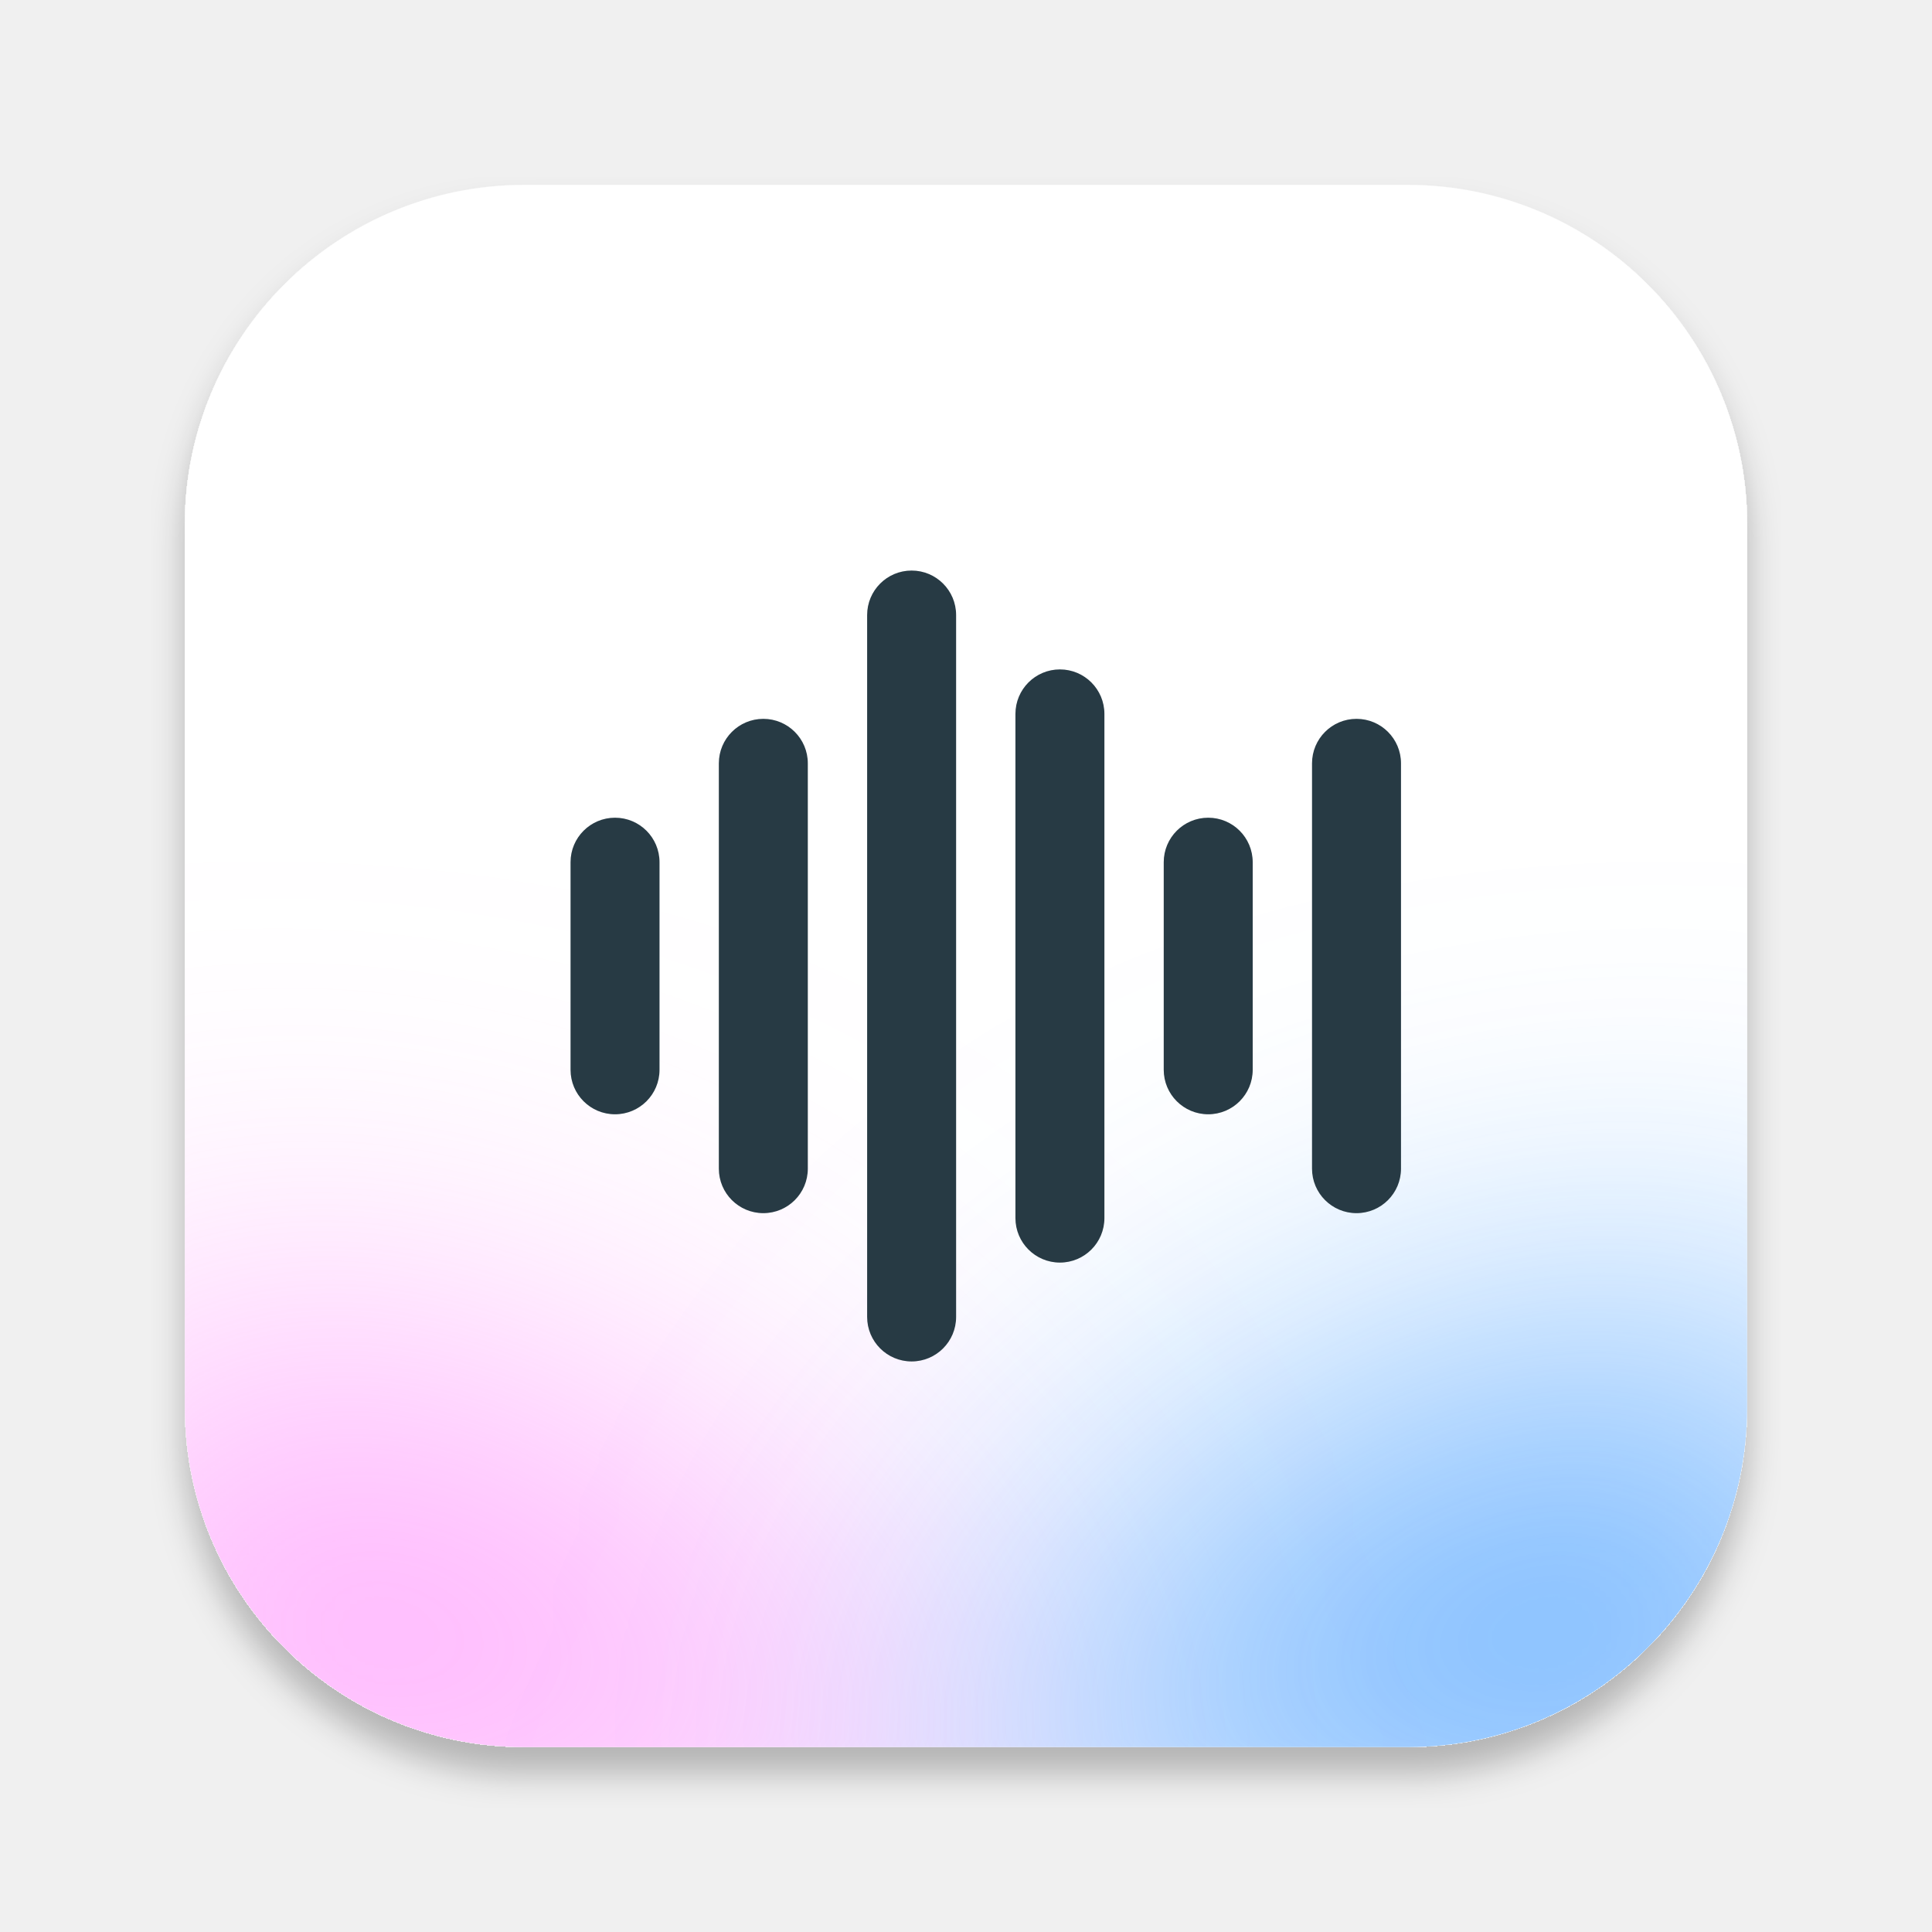
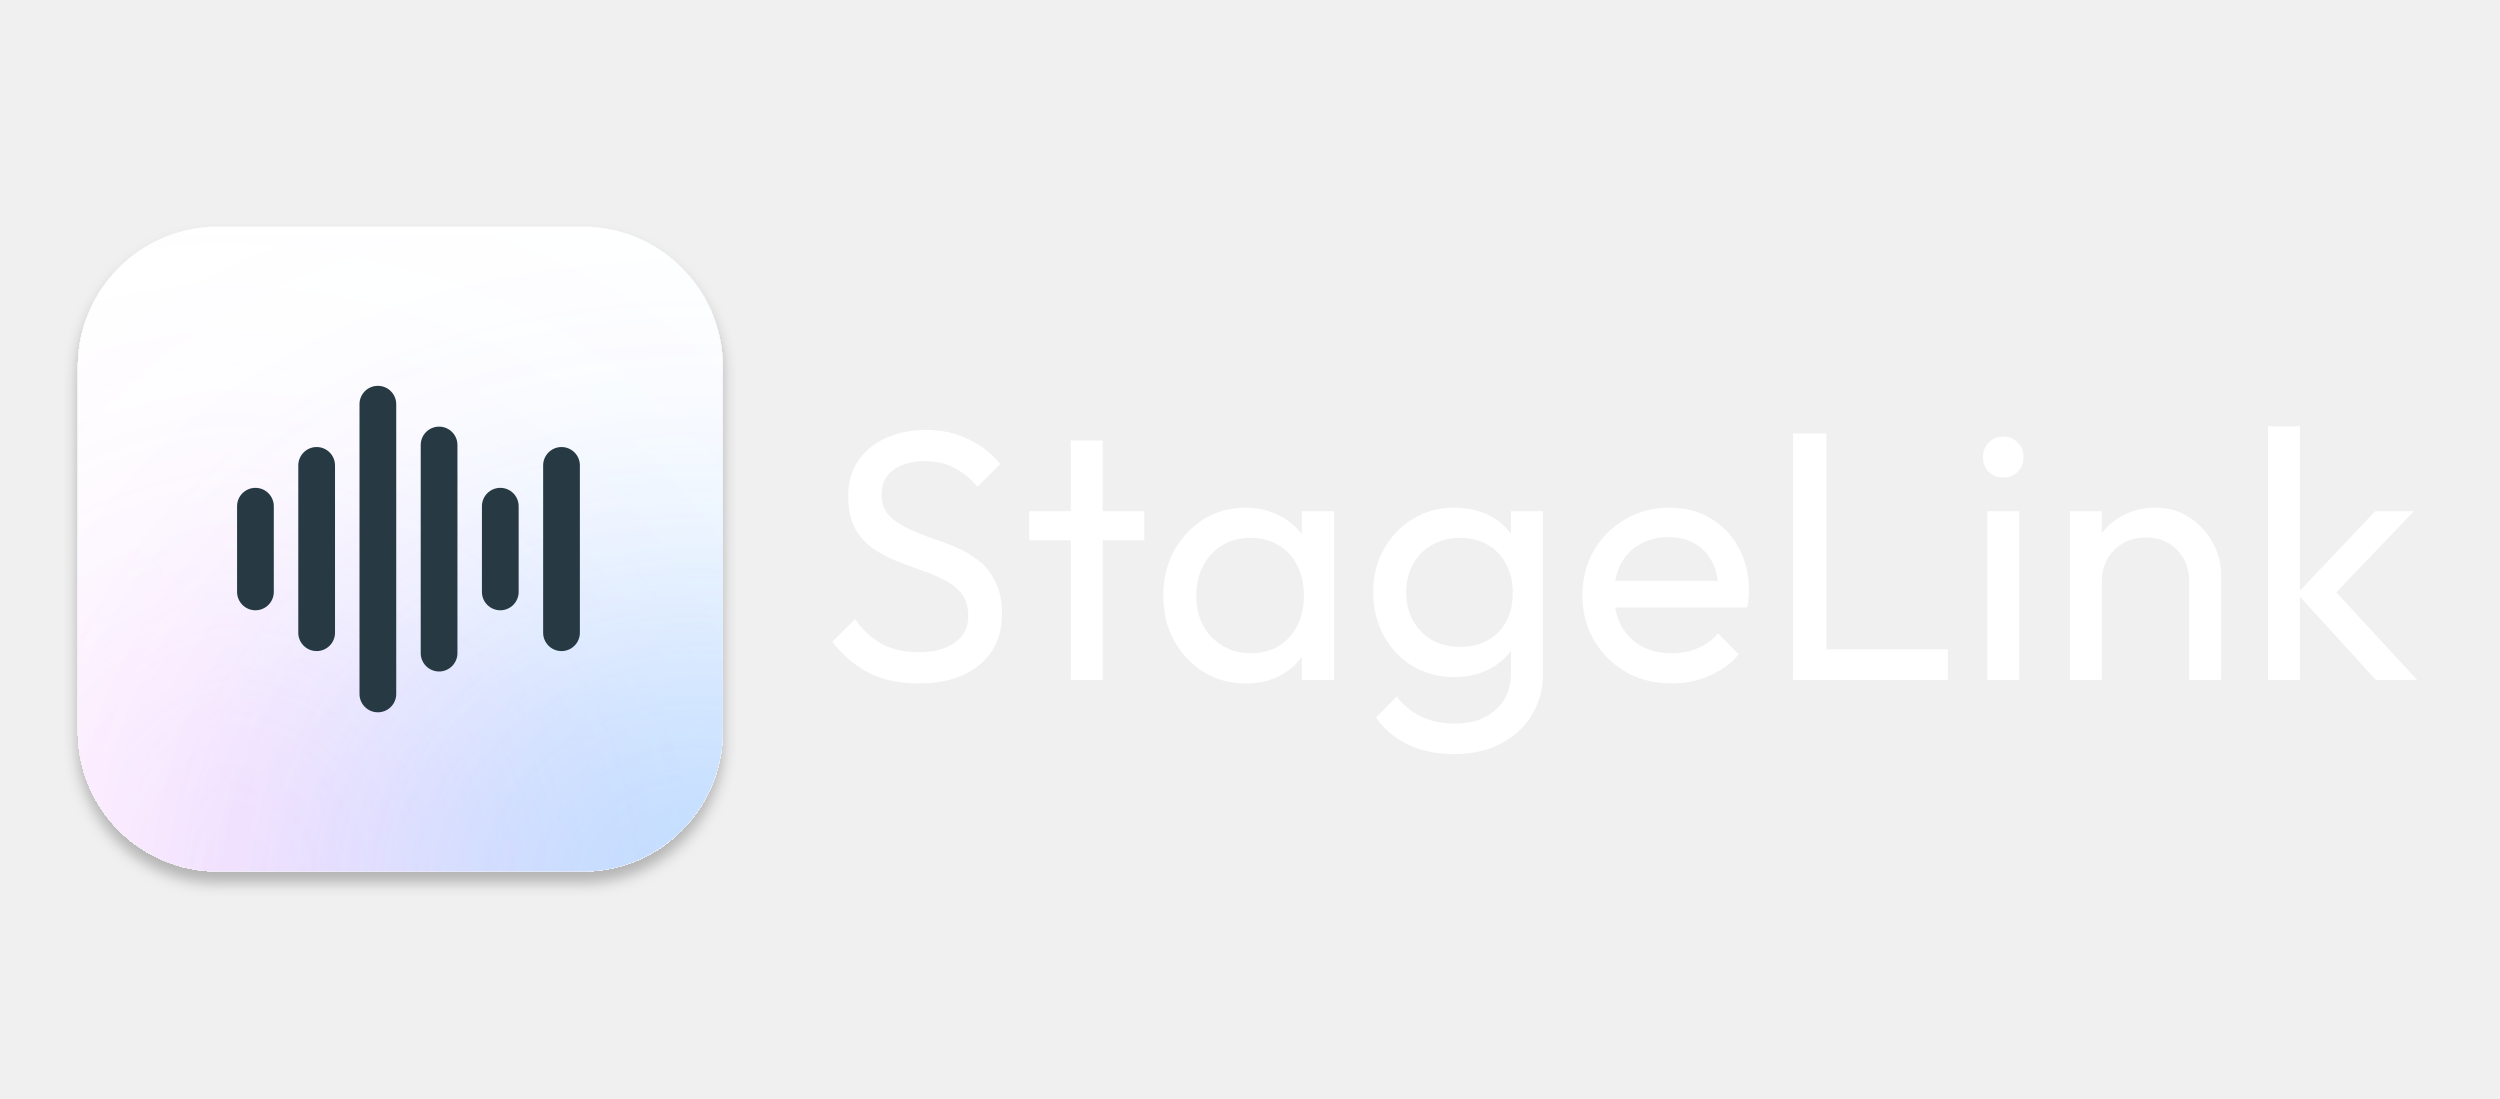
- <svg xmlns="http://www.w3.org/2000/svg" width="1024" height="1024" viewBox="0 0 1024 1024" fill="none">
-   <g filter="url(#filter0_d_86_129)">
-     <rect x="98" y="98" width="828" height="828" rx="180" fill="white" />
+ <svg xmlns="http://www.w3.org/2000/svg" width="3210" height="1410" viewBox="0 0 3210 1410" fill="none">
+   <g filter="url(#filter0_d_1_18)">
+     <rect x="100" y="291" width="828" height="828" rx="180" fill="white" />
  </g>
-   <mask id="mask0_86_129" style="mask-type:alpha" maskUnits="userSpaceOnUse" x="98" y="98" width="828" height="828">
-     <rect x="98" y="98" width="828" height="828" rx="180" fill="white" />
+   <mask id="mask0_1_18" style="mask-type:alpha" maskUnits="userSpaceOnUse" x="100" y="291" width="828" height="828">
+     <rect x="100" y="291" width="828" height="828" rx="180" fill="white" />
  </mask>
-   <g mask="url(#mask0_86_129)">
-     <g opacity="0.5" filter="url(#filter1_f_86_129)">
-       <circle cx="130" cy="1108" r="400" fill="#FF61FC" />
+   <g mask="url(#mask0_1_18)">
+     <g opacity="0.5" filter="url(#filter1_f_1_18)">
+       <circle cx="132" cy="1301" r="400" fill="#FF61FC" />
    </g>
  </g>
-   <mask id="mask1_86_129" style="mask-type:alpha" maskUnits="userSpaceOnUse" x="98" y="98" width="828" height="828">
-     <rect x="98" y="98" width="828" height="828" rx="180" fill="white" />
+   <mask id="mask1_1_18" style="mask-type:alpha" maskUnits="userSpaceOnUse" x="100" y="291" width="828" height="828">
+     <rect x="100" y="291" width="828" height="828" rx="180" fill="white" />
  </mask>
-   <g mask="url(#mask1_86_129)">
-     <g opacity="0.6" filter="url(#filter2_f_86_129)">
-       <circle cx="894" cy="1108" r="400" fill="#1785FF" />
+   <g mask="url(#mask1_1_18)">
+     <g opacity="0.6" filter="url(#filter2_f_1_18)">
+       <circle cx="896" cy="1301" r="400" fill="#1785FF" />
    </g>
  </g>
-   <path d="M349.56 456.98C349.56 443.957 339.003 433.4 325.98 433.4C312.958 433.4 302.4 443.957 302.4 456.98V567.02C302.4 580.043 312.958 590.6 325.98 590.6C339.003 590.6 349.56 580.043 349.56 567.02V456.98Z" fill="#273A44" />
-   <path d="M428.16 404.58C428.16 391.557 417.603 381 404.58 381C391.557 381 381 391.557 381 404.58V619.42C381 632.443 391.557 643 404.58 643C417.603 643 428.16 632.443 428.16 619.42V404.58Z" fill="#273A44" />
-   <path d="M506.76 325.98C506.76 312.957 496.202 302.4 483.18 302.4C470.157 302.4 459.6 312.957 459.6 325.98V698.02C459.6 711.043 470.157 721.6 483.18 721.6C496.202 721.6 506.76 711.043 506.76 698.02V325.98Z" fill="#273A44" />
-   <path d="M585.36 378.38C585.36 365.357 574.803 354.8 561.78 354.8C548.757 354.8 538.2 365.357 538.2 378.38V645.62C538.2 658.643 548.757 669.2 561.78 669.2C574.803 669.2 585.36 658.643 585.36 645.62V378.38Z" fill="#273A44" />
-   <path d="M663.96 456.98C663.96 443.957 653.403 433.4 640.38 433.4C627.357 433.4 616.8 443.957 616.8 456.98V567.02C616.8 580.043 627.357 590.6 640.38 590.6C653.403 590.6 663.96 580.043 663.96 567.02V456.98Z" fill="#273A44" />
-   <path d="M742.56 404.58C742.56 391.557 732.003 381 718.98 381C705.958 381 695.4 391.557 695.4 404.58V619.42C695.4 632.443 705.958 643 718.98 643C732.003 643 742.56 632.443 742.56 619.42V404.58Z" fill="#273A44" />
+   <path d="M351.56 649.98C351.56 636.957 341.003 626.4 327.98 626.4C314.957 626.4 304.4 636.957 304.4 649.98V760.02C304.4 773.043 314.957 783.6 327.98 783.6C341.003 783.6 351.56 773.043 351.56 760.02V649.98Z" fill="#273A44" />
+   <path d="M430.16 597.58C430.16 584.557 419.603 574 406.58 574C393.557 574 383 584.557 383 597.58V812.42C383 825.443 393.557 836 406.58 836C419.603 836 430.16 825.443 430.16 812.42V597.58Z" fill="#273A44" />
+   <path d="M508.76 518.98C508.76 505.957 498.203 495.4 485.18 495.4C472.157 495.4 461.6 505.957 461.6 518.98V891.02C461.6 904.043 472.157 914.6 485.18 914.6C498.203 914.6 508.76 904.043 508.76 891.02V518.98Z" fill="#273A44" />
+   <path d="M587.36 571.38C587.36 558.357 576.803 547.8 563.78 547.8C550.757 547.8 540.2 558.357 540.2 571.38V838.62C540.2 851.643 550.757 862.2 563.78 862.2C576.803 862.2 587.36 851.643 587.36 838.62V571.38Z" fill="#273A44" />
+   <path d="M665.96 649.98C665.96 636.957 655.403 626.4 642.38 626.4C629.357 626.4 618.8 636.957 618.8 649.98V760.02C618.8 773.043 629.357 783.6 642.38 783.6C655.403 783.6 665.96 773.043 665.96 760.02V649.98Z" fill="#273A44" />
+   <path d="M744.56 597.58C744.56 584.557 734.003 574 720.98 574C707.957 574 697.4 584.557 697.4 597.58V812.42C697.4 825.443 707.957 836 720.98 836C734.003 836 744.56 825.443 744.56 812.42V597.58Z" fill="#273A44" />
+   <path d="M1179.4 877.56C1154.47 877.56 1133.19 873 1115.56 863.88C1097.93 854.76 1082.27 841.536 1068.59 824.208L1097.78 795.024C1107.81 809.008 1119.36 819.648 1132.43 826.944C1145.5 833.936 1161.62 837.432 1180.77 837.432C1199.62 837.432 1214.66 833.328 1225.91 825.12C1237.46 816.912 1243.24 805.664 1243.24 791.376C1243.24 779.52 1240.5 769.944 1235.03 762.648C1229.56 755.352 1222.11 749.424 1212.69 744.864C1203.57 740 1193.54 735.744 1182.59 732.096C1171.65 728.144 1160.7 724.04 1149.76 719.784C1138.82 715.224 1128.78 709.752 1119.66 703.368C1110.54 696.68 1103.1 688.016 1097.32 677.376C1091.85 666.736 1089.11 653.36 1089.11 637.248C1089.11 619.312 1093.37 604.112 1101.88 591.648C1110.7 578.88 1122.55 569.152 1137.45 562.464C1152.65 555.472 1169.67 551.976 1188.52 551.976C1209.19 551.976 1227.74 556.08 1244.15 564.288C1260.57 572.192 1273.94 582.68 1284.28 595.752L1255.1 624.936C1245.67 613.992 1235.49 605.784 1224.54 600.312C1213.9 594.84 1201.59 592.104 1187.61 592.104C1170.58 592.104 1157.06 595.904 1147.02 603.504C1136.99 610.8 1131.98 621.136 1131.98 634.512C1131.98 645.152 1134.71 653.816 1140.18 660.504C1145.96 666.888 1153.41 672.36 1162.53 676.92C1171.65 681.48 1181.68 685.736 1192.62 689.688C1203.87 693.336 1214.97 697.44 1225.91 702C1236.86 706.56 1246.89 712.336 1256.01 719.328C1265.13 726.32 1272.42 735.44 1277.9 746.688C1283.67 757.632 1286.56 771.464 1286.56 788.184C1286.56 816.152 1276.83 838.04 1257.38 853.848C1238.22 869.656 1212.23 877.56 1179.4 877.56ZM1374.88 873V565.656H1415.92V873H1374.88ZM1321.53 693.792V656.4H1469.27V693.792H1321.53ZM1599.47 877.56C1579.71 877.56 1561.77 872.696 1545.66 862.968C1529.55 852.936 1516.78 839.408 1507.36 822.384C1498.24 805.36 1493.68 786.208 1493.68 764.928C1493.68 743.648 1498.24 724.496 1507.36 707.472C1516.78 690.448 1529.4 676.92 1545.2 666.888C1561.32 656.856 1579.4 651.84 1599.47 651.84C1615.88 651.84 1630.48 655.336 1643.24 662.328C1656.32 669.016 1666.8 678.44 1674.71 690.6C1682.61 702.456 1687.02 716.288 1687.93 732.096V797.304C1687.02 812.808 1682.61 826.64 1674.71 838.8C1667.11 850.96 1656.77 860.536 1643.7 867.528C1630.93 874.216 1616.19 877.56 1599.47 877.56ZM1606.31 838.8C1626.68 838.8 1643.09 831.96 1655.56 818.28C1668.02 804.296 1674.25 786.512 1674.25 764.928C1674.25 750.032 1671.36 737.112 1665.59 726.168C1660.12 714.92 1652.21 706.256 1641.88 700.176C1631.54 693.792 1619.53 690.6 1605.85 690.6C1592.17 690.6 1580.01 693.792 1569.37 700.176C1559.04 706.56 1550.83 715.376 1544.75 726.624C1538.97 737.568 1536.08 750.184 1536.08 764.472C1536.08 779.064 1538.97 791.984 1544.75 803.232C1550.83 814.176 1559.19 822.84 1569.83 829.224C1580.47 835.608 1592.63 838.8 1606.31 838.8ZM1671.52 873V814.632L1679.27 761.736L1671.52 709.296V656.4H1713.01V873H1671.52ZM1867.15 968.304C1844.96 968.304 1825.2 964.2 1807.87 955.992C1790.85 947.784 1777.17 936.232 1766.83 921.336L1793.28 894.432C1802.1 905.68 1812.59 914.192 1824.75 919.968C1836.91 926.048 1851.35 929.088 1868.07 929.088C1890.26 929.088 1907.74 923.16 1920.51 911.304C1933.58 899.752 1940.11 884.096 1940.11 864.336V810.528L1947.41 761.736L1940.11 713.4V656.4H1981.15V864.336C1981.15 885.008 1976.29 903.096 1966.56 918.6C1957.14 934.104 1943.76 946.264 1926.43 955.08C1909.41 963.896 1889.65 968.304 1867.15 968.304ZM1867.15 869.352C1847.39 869.352 1829.61 864.64 1813.8 855.216C1798.3 845.792 1785.99 832.872 1776.87 816.456C1767.75 799.736 1763.19 781.04 1763.19 760.368C1763.19 739.696 1767.75 721.304 1776.87 705.192C1785.99 688.776 1798.3 675.856 1813.8 666.432C1829.61 656.704 1847.39 651.84 1867.15 651.84C1884.18 651.84 1899.23 655.184 1912.3 661.872C1925.37 668.56 1935.71 677.984 1943.31 690.144C1951.21 702 1955.47 715.984 1956.07 732.096V789.552C1955.16 805.36 1950.75 819.344 1942.85 831.504C1935.25 843.36 1924.91 852.632 1911.84 859.32C1898.77 866.008 1883.87 869.352 1867.15 869.352ZM1875.36 830.592C1888.74 830.592 1900.44 827.704 1910.47 821.928C1920.81 816.152 1928.71 808.096 1934.19 797.76C1939.66 787.12 1942.39 774.808 1942.39 760.824C1942.39 746.84 1939.51 734.68 1933.73 724.344C1928.26 713.704 1920.51 705.496 1910.47 699.72C1900.44 693.64 1888.59 690.6 1874.91 690.6C1861.23 690.6 1849.22 693.64 1838.88 699.72C1828.55 705.496 1820.34 713.704 1814.26 724.344C1808.48 734.68 1805.59 746.688 1805.59 760.368C1805.59 774.048 1808.48 786.208 1814.26 796.848C1820.34 807.488 1828.55 815.848 1838.88 821.928C1849.52 827.704 1861.68 830.592 1875.36 830.592ZM2146.27 877.56C2124.69 877.56 2105.23 872.696 2087.91 862.968C2070.58 852.936 2056.9 839.408 2046.87 822.384C2036.83 805.36 2031.82 786.056 2031.82 764.472C2031.82 743.192 2036.68 724.04 2046.41 707.016C2056.44 689.992 2069.82 676.616 2086.54 666.888C2103.56 656.856 2122.56 651.84 2143.54 651.84C2163.6 651.84 2181.23 656.4 2196.43 665.52C2211.94 674.64 2223.95 687.256 2232.46 703.368C2241.27 719.48 2245.68 737.72 2245.68 758.088C2245.68 761.128 2245.53 764.472 2245.23 768.12C2244.92 771.464 2244.31 775.416 2243.4 779.976H2060.55V745.776H2221.51L2206.47 759C2206.47 744.408 2203.88 732.096 2198.71 722.064C2193.55 711.728 2186.25 703.824 2176.83 698.352C2167.4 692.576 2156 689.688 2142.63 689.688C2128.64 689.688 2116.33 692.728 2105.69 698.808C2095.05 704.888 2086.84 713.4 2081.07 724.344C2075.29 735.288 2072.4 748.208 2072.4 763.104C2072.4 778.304 2075.44 791.68 2081.52 803.232C2087.6 814.48 2096.27 823.296 2107.51 829.68C2118.76 835.76 2131.68 838.8 2146.27 838.8C2158.43 838.8 2169.53 836.672 2179.56 832.416C2189.9 828.16 2198.71 821.776 2206.01 813.264L2232.46 840.168C2222.12 852.328 2209.35 861.6 2194.15 867.984C2179.26 874.368 2163.3 877.56 2146.27 877.56ZM2302.29 873V556.536H2345.15V873H2302.29ZM2331.47 873V833.784H2501.1V873H2331.47ZM2551.61 873V656.4H2592.65V873H2551.61ZM2572.13 613.08C2564.53 613.08 2558.3 610.648 2553.43 605.784C2548.57 600.616 2546.14 594.232 2546.14 586.632C2546.14 579.336 2548.57 573.256 2553.43 568.392C2558.3 563.224 2564.53 560.64 2572.13 560.64C2579.73 560.64 2585.96 563.224 2590.82 568.392C2595.69 573.256 2598.12 579.336 2598.12 586.632C2598.12 594.232 2595.69 600.616 2590.82 605.784C2585.96 610.648 2579.73 613.08 2572.13 613.08ZM2810.9 873V746.688C2810.9 730.272 2805.74 716.744 2795.4 706.104C2785.06 695.464 2771.69 690.144 2755.27 690.144C2744.33 690.144 2734.6 692.576 2726.09 697.44C2717.58 702.304 2710.89 708.992 2706.02 717.504C2701.16 726.016 2698.73 735.744 2698.73 746.688L2681.86 737.112C2681.86 720.696 2685.5 706.104 2692.8 693.336C2700.1 680.568 2710.28 670.536 2723.35 663.24C2736.42 655.64 2751.17 651.84 2767.58 651.84C2784 651.84 2798.44 655.944 2810.9 664.152C2823.67 672.36 2833.7 683.152 2841 696.528C2848.3 709.6 2851.94 723.584 2851.94 738.48V873H2810.9ZM2657.69 873V656.4H2698.73V873H2657.69ZM3050.69 873L2949.46 762.192L3049.78 656.4H3099.48L2987.76 773.136L2989.59 749.424L3103.59 873H3050.69ZM2912.07 873V547.416H2953.11V873H2912.07Z" fill="white" />
  <defs>
-     <filter id="filter0_d_86_129" x="80" y="94" width="864" height="864" filterUnits="userSpaceOnUse" color-interpolation-filters="sRGB">
+     <filter id="filter0_d_1_18" x="82" y="287" width="864" height="864" filterUnits="userSpaceOnUse" color-interpolation-filters="sRGB">
      <feFlood flood-opacity="0" result="BackgroundImageFix" />
      <feColorMatrix in="SourceAlpha" type="matrix" values="0 0 0 0 0 0 0 0 0 0 0 0 0 0 0 0 0 0 127 0" result="hardAlpha" />
      <feOffset dy="14" />
      <feGaussianBlur stdDeviation="9" />
      <feComposite in2="hardAlpha" operator="out" />
      <feColorMatrix type="matrix" values="0 0 0 0 0 0 0 0 0 0 0 0 0 0 0 0 0 0 0.25 0" />
-       <feBlend mode="normal" in2="BackgroundImageFix" result="effect1_dropShadow_86_129" />
-       <feBlend mode="normal" in="SourceGraphic" in2="effect1_dropShadow_86_129" result="shape" />
+       <feBlend mode="normal" in2="BackgroundImageFix" result="effect1_dropShadow_1_18" />
+       <feBlend mode="normal" in="SourceGraphic" in2="effect1_dropShadow_1_18" result="shape" />
    </filter>
-     <filter id="filter1_f_86_129" x="-870" y="108" width="2000" height="2000" filterUnits="userSpaceOnUse" color-interpolation-filters="sRGB">
+     <filter id="filter1_f_1_18" x="-868" y="301" width="2000" height="2000" filterUnits="userSpaceOnUse" color-interpolation-filters="sRGB">
      <feFlood flood-opacity="0" result="BackgroundImageFix" />
      <feBlend mode="normal" in="SourceGraphic" in2="BackgroundImageFix" result="shape" />
-       <feGaussianBlur stdDeviation="300" result="effect1_foregroundBlur_86_129" />
+       <feGaussianBlur stdDeviation="300" result="effect1_foregroundBlur_1_18" />
    </filter>
-     <filter id="filter2_f_86_129" x="-106" y="108" width="2000" height="2000" filterUnits="userSpaceOnUse" color-interpolation-filters="sRGB">
+     <filter id="filter2_f_1_18" x="-104" y="301" width="2000" height="2000" filterUnits="userSpaceOnUse" color-interpolation-filters="sRGB">
      <feFlood flood-opacity="0" result="BackgroundImageFix" />
      <feBlend mode="normal" in="SourceGraphic" in2="BackgroundImageFix" result="shape" />
-       <feGaussianBlur stdDeviation="300" result="effect1_foregroundBlur_86_129" />
+       <feGaussianBlur stdDeviation="300" result="effect1_foregroundBlur_1_18" />
    </filter>
  </defs>
</svg>
